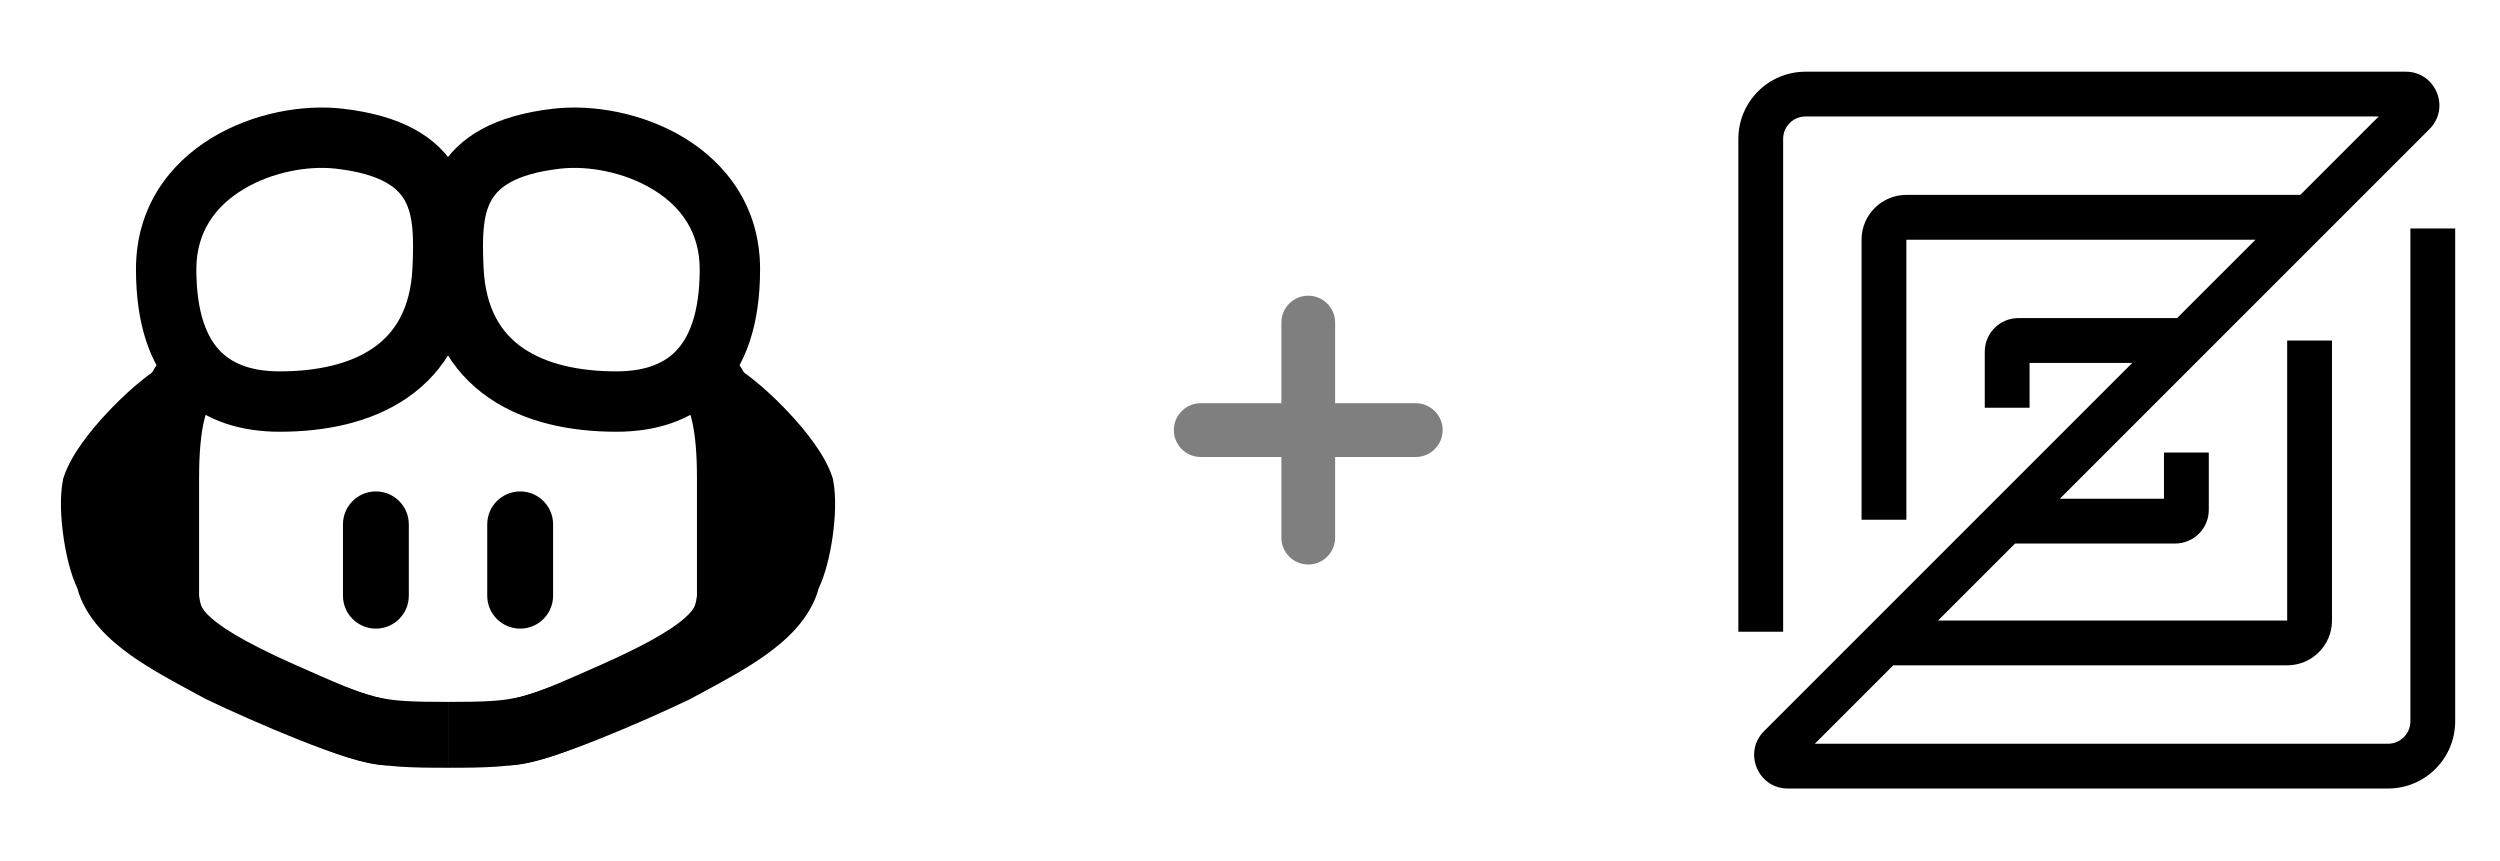
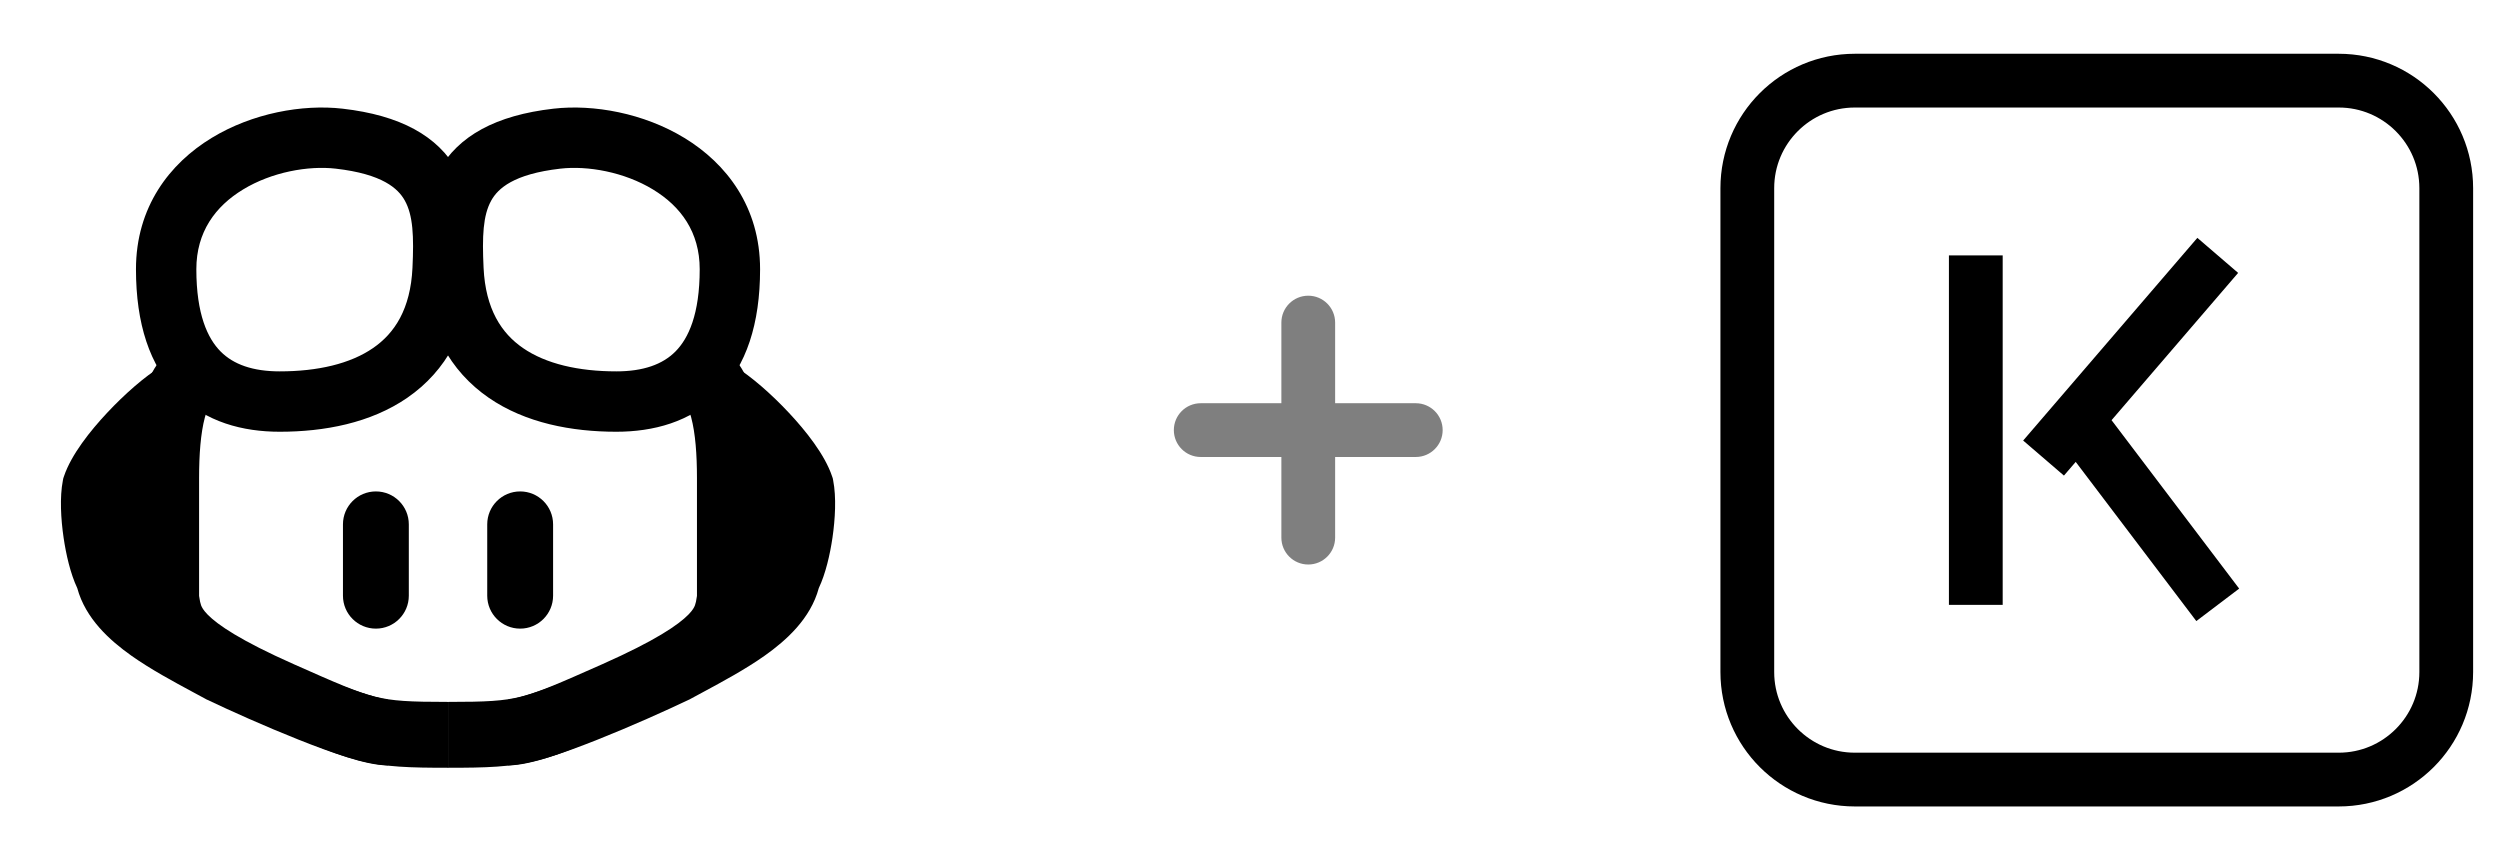
<svg xmlns="http://www.w3.org/2000/svg" width="93" height="32" viewBox="0 0 93 32" fill="none">
  <path fill-rule="evenodd" clip-rule="evenodd" d="M9.04 7.05C8.009 7.676 7.304 8.632 7.304 10.015C7.304 11.691 7.724 12.589 8.205 13.074C8.684 13.558 9.405 13.815 10.405 13.815C11.815 13.815 13.029 13.534 13.88 12.946C14.676 12.398 15.271 11.504 15.344 9.962C15.399 8.794 15.368 8.013 15.057 7.457C14.809 7.014 14.233 6.474 12.49 6.274C11.468 6.157 10.111 6.398 9.04 7.05ZM7.873 5.131C9.391 4.207 11.253 3.872 12.746 4.043C14.884 4.289 16.284 5.05 17.017 6.361C17.686 7.559 17.638 8.983 17.587 10.068C17.484 12.244 16.58 13.812 15.155 14.795C13.786 15.74 12.058 16.061 10.405 16.061C9.042 16.061 7.651 15.707 6.609 14.655C5.568 13.604 5.058 12.041 5.058 10.015C5.058 7.696 6.314 6.079 7.873 5.131Z" fill="black" />
  <path fill-rule="evenodd" clip-rule="evenodd" d="M13.983 18.281C14.659 18.281 15.208 18.829 15.208 19.506V22.16C15.208 22.837 14.659 23.385 13.983 23.385C13.306 23.385 12.758 22.837 12.758 22.16V19.506C12.758 18.829 13.306 18.281 13.983 18.281Z" fill="black" />
  <path fill-rule="evenodd" clip-rule="evenodd" d="M5.256 14.89C5.484 14.039 5.992 12.906 7.207 12.536L7.921 14.88L7.924 14.879C7.924 14.879 7.923 14.878 7.921 14.88C7.914 14.885 7.891 14.905 7.859 14.951C7.788 15.05 7.701 15.231 7.622 15.524C7.464 16.116 7.406 16.917 7.406 17.781V22.168C7.435 22.357 7.451 22.438 7.481 22.519C7.507 22.586 7.56 22.695 7.723 22.862C8.094 23.241 8.941 23.826 10.928 24.708C12.54 25.424 13.275 25.746 13.959 25.917C14.605 26.078 15.238 26.111 16.667 26.111V28.561C15.254 28.561 14.339 28.537 13.364 28.293C12.452 28.065 11.517 27.65 10.061 27.004C10.019 26.985 9.977 26.966 9.934 26.947C7.898 26.044 6.687 25.305 5.972 24.576C5.593 24.188 5.346 23.797 5.191 23.387C5.054 23.027 5.006 22.688 4.975 22.475C4.973 22.461 4.971 22.447 4.969 22.433L4.956 22.346V17.781C4.956 16.861 5.012 15.8 5.256 14.89Z" fill="black" />
  <path fill-rule="evenodd" clip-rule="evenodd" d="M3.983 15.359C4.628 14.669 5.4 13.988 5.997 13.635L7.246 15.742C6.937 15.925 6.349 16.416 5.772 17.033C5.22 17.622 4.857 18.138 4.731 18.425C4.703 18.667 4.712 19.116 4.79 19.648C4.878 20.254 5.017 20.703 5.105 20.863L5.193 21.022L5.23 21.201C5.287 21.47 5.56 21.865 6.301 22.391C6.881 22.802 7.565 23.17 8.296 23.565C8.458 23.652 8.622 23.741 8.788 23.831C9.595 24.216 10.848 24.777 12.019 25.242C12.613 25.478 13.17 25.683 13.629 25.827C13.858 25.899 14.05 25.951 14.202 25.985C14.35 26.017 14.418 26.023 14.428 26.023C14.429 26.023 14.428 26.023 14.428 26.023L14.429 28.473C13.965 28.473 13.389 28.319 12.897 28.165C12.356 27.995 11.737 27.766 11.115 27.519C9.869 27.024 8.548 26.431 7.703 26.028L7.672 26.014L7.643 25.997C7.498 25.918 7.345 25.836 7.187 25.751C6.45 25.354 5.6 24.896 4.885 24.39C4.084 23.822 3.182 23.014 2.874 21.878C2.618 21.337 2.456 20.618 2.366 20.003C2.265 19.317 2.217 18.495 2.339 17.873L2.354 17.794L2.38 17.718C2.652 16.909 3.362 16.022 3.983 15.359Z" fill="black" />
  <path fill-rule="evenodd" clip-rule="evenodd" d="M3.485 21.264V17.14H5.935V21.264H3.485Z" fill="black" />
  <path fill-rule="evenodd" clip-rule="evenodd" d="M24.293 7.05C25.324 7.676 26.029 8.632 26.029 10.015C26.029 11.691 25.609 12.589 25.128 13.074C24.649 13.558 23.928 13.815 22.928 13.815C21.518 13.815 20.304 13.534 19.453 12.946C18.658 12.398 18.062 11.504 17.989 9.962C17.934 8.794 17.965 8.013 18.276 7.457C18.524 7.014 19.101 6.474 20.843 6.274C21.865 6.157 23.222 6.398 24.293 7.05ZM25.46 5.131C23.942 4.207 22.08 3.872 20.587 4.043C18.449 4.289 17.049 5.05 16.316 6.361C15.647 7.559 15.695 8.983 15.746 10.068C15.849 12.244 16.753 13.812 18.178 14.795C19.547 15.74 21.275 16.061 22.928 16.061C24.291 16.061 25.682 15.707 26.724 14.655C27.765 13.604 28.275 12.041 28.275 10.015C28.275 7.696 27.019 6.079 25.46 5.131Z" fill="black" />
  <path fill-rule="evenodd" clip-rule="evenodd" d="M19.35 18.281C18.674 18.281 18.125 18.829 18.125 19.506V22.16C18.125 22.837 18.674 23.385 19.35 23.385C20.027 23.385 20.575 22.837 20.575 22.16V19.506C20.575 18.829 20.027 18.281 19.35 18.281Z" fill="black" />
  <path fill-rule="evenodd" clip-rule="evenodd" d="M28.078 14.89C27.85 14.039 27.341 12.906 26.126 12.536L25.413 14.88L25.41 14.879C25.41 14.879 25.41 14.878 25.413 14.88C25.42 14.885 25.442 14.905 25.474 14.951C25.545 15.05 25.633 15.231 25.711 15.524C25.87 16.116 25.927 16.917 25.927 17.781V22.168C25.899 22.357 25.882 22.438 25.852 22.519C25.826 22.586 25.774 22.695 25.61 22.862C25.239 23.241 24.393 23.826 22.406 24.708C20.793 25.424 20.058 25.746 19.375 25.917C18.728 26.078 18.095 26.111 16.667 26.111V28.561C18.08 28.561 18.994 28.537 19.969 28.293C20.881 28.065 21.816 27.65 23.272 27.004C23.314 26.985 23.356 26.966 23.399 26.947C25.436 26.044 26.646 25.305 27.361 24.576C27.74 24.188 27.987 23.797 28.143 23.387C28.279 23.027 28.328 22.688 28.358 22.475C28.36 22.461 28.362 22.447 28.364 22.433L28.377 22.346V17.781C28.377 16.861 28.321 15.8 28.078 14.89Z" fill="black" />
  <path fill-rule="evenodd" clip-rule="evenodd" d="M29.35 15.359C28.705 14.669 27.933 13.988 27.337 13.635L26.088 15.742C26.396 15.925 26.984 16.416 27.562 17.033C28.113 17.622 28.476 18.138 28.602 18.425C28.63 18.667 28.621 19.116 28.543 19.648C28.455 20.254 28.316 20.703 28.228 20.863L28.141 21.022L28.103 21.201C28.047 21.47 27.774 21.865 27.032 22.391C26.452 22.802 25.768 23.17 25.037 23.565C24.875 23.652 24.711 23.741 24.545 23.831C23.738 24.216 22.485 24.777 21.314 25.242C20.72 25.478 20.163 25.683 19.704 25.827C19.475 25.899 19.283 25.951 19.131 25.985C18.983 26.017 18.915 26.023 18.905 26.023C18.905 26.023 18.904 26.023 18.905 26.023L18.904 28.473C19.369 28.473 19.944 28.319 20.436 28.165C20.977 27.995 21.596 27.766 22.218 27.519C23.465 27.024 24.785 26.431 25.63 26.028L25.661 26.014L25.69 25.997C25.835 25.918 25.988 25.836 26.146 25.751C26.883 25.354 27.733 24.896 28.448 24.39C29.25 23.822 30.152 23.014 30.459 21.878C30.715 21.337 30.878 20.618 30.968 20.003C31.068 19.317 31.116 18.495 30.994 17.873L30.979 17.794L30.953 17.718C30.681 16.909 29.971 16.022 29.35 15.359Z" fill="black" />
  <path fill-rule="evenodd" clip-rule="evenodd" d="M29.848 21.264V17.14H27.398V21.264H29.848Z" fill="black" />
  <path fill-rule="evenodd" clip-rule="evenodd" d="M48.667 11C49.219 11 49.667 11.448 49.667 12V15H52.667C53.219 15 53.667 15.448 53.667 16C53.667 16.552 53.219 17 52.667 17H49.667V20C49.667 20.552 49.219 21 48.667 21C48.114 21 47.667 20.552 47.667 20V17H44.667C44.114 17 43.667 16.552 43.667 16C43.667 15.448 44.114 15 44.667 15H47.667V12C47.667 11.448 48.114 11 48.667 11Z" fill="black" fill-opacity="0.5" />
-   <path fill-rule="evenodd" clip-rule="evenodd" d="M67.167 4.333C66.706 4.333 66.333 4.706 66.333 5.167V23.5H64.667V5.167C64.667 3.786 65.786 2.667 67.167 2.667H89.494C90.608 2.667 91.165 4.013 90.378 4.801L76.626 18.552H80.5V16.833H82.167V18.969C82.167 19.659 81.607 20.219 80.917 20.219H74.96L72.095 23.083H85.083V12.667H86.75V23.083C86.75 24.004 86.004 24.75 85.083 24.75H70.428L67.512 27.667H88.833C89.293 27.667 89.667 27.294 89.667 26.833V8.5H91.333V26.833C91.333 28.214 90.214 29.333 88.833 29.333H66.506C65.392 29.333 64.835 27.987 65.622 27.199L79.321 13.5H75.5V15.167H73.833V13.083C73.833 12.393 74.393 11.833 75.083 11.833H80.988L83.905 8.917H70.917V19.333H69.25V8.917C69.25 7.996 69.996 7.25 70.917 7.25H85.571L88.488 4.333H67.167Z" fill="black" />
+   <rect x="65" y="3" width="26" height="26" rx="4" stroke="black" stroke-width="2" />
+   <path d="M73.5 9.5V22.5M82.5 9.5L76.02 17.04M77.28 15.61L82.5 22.5" stroke="black" stroke-width="2" />
</svg>
